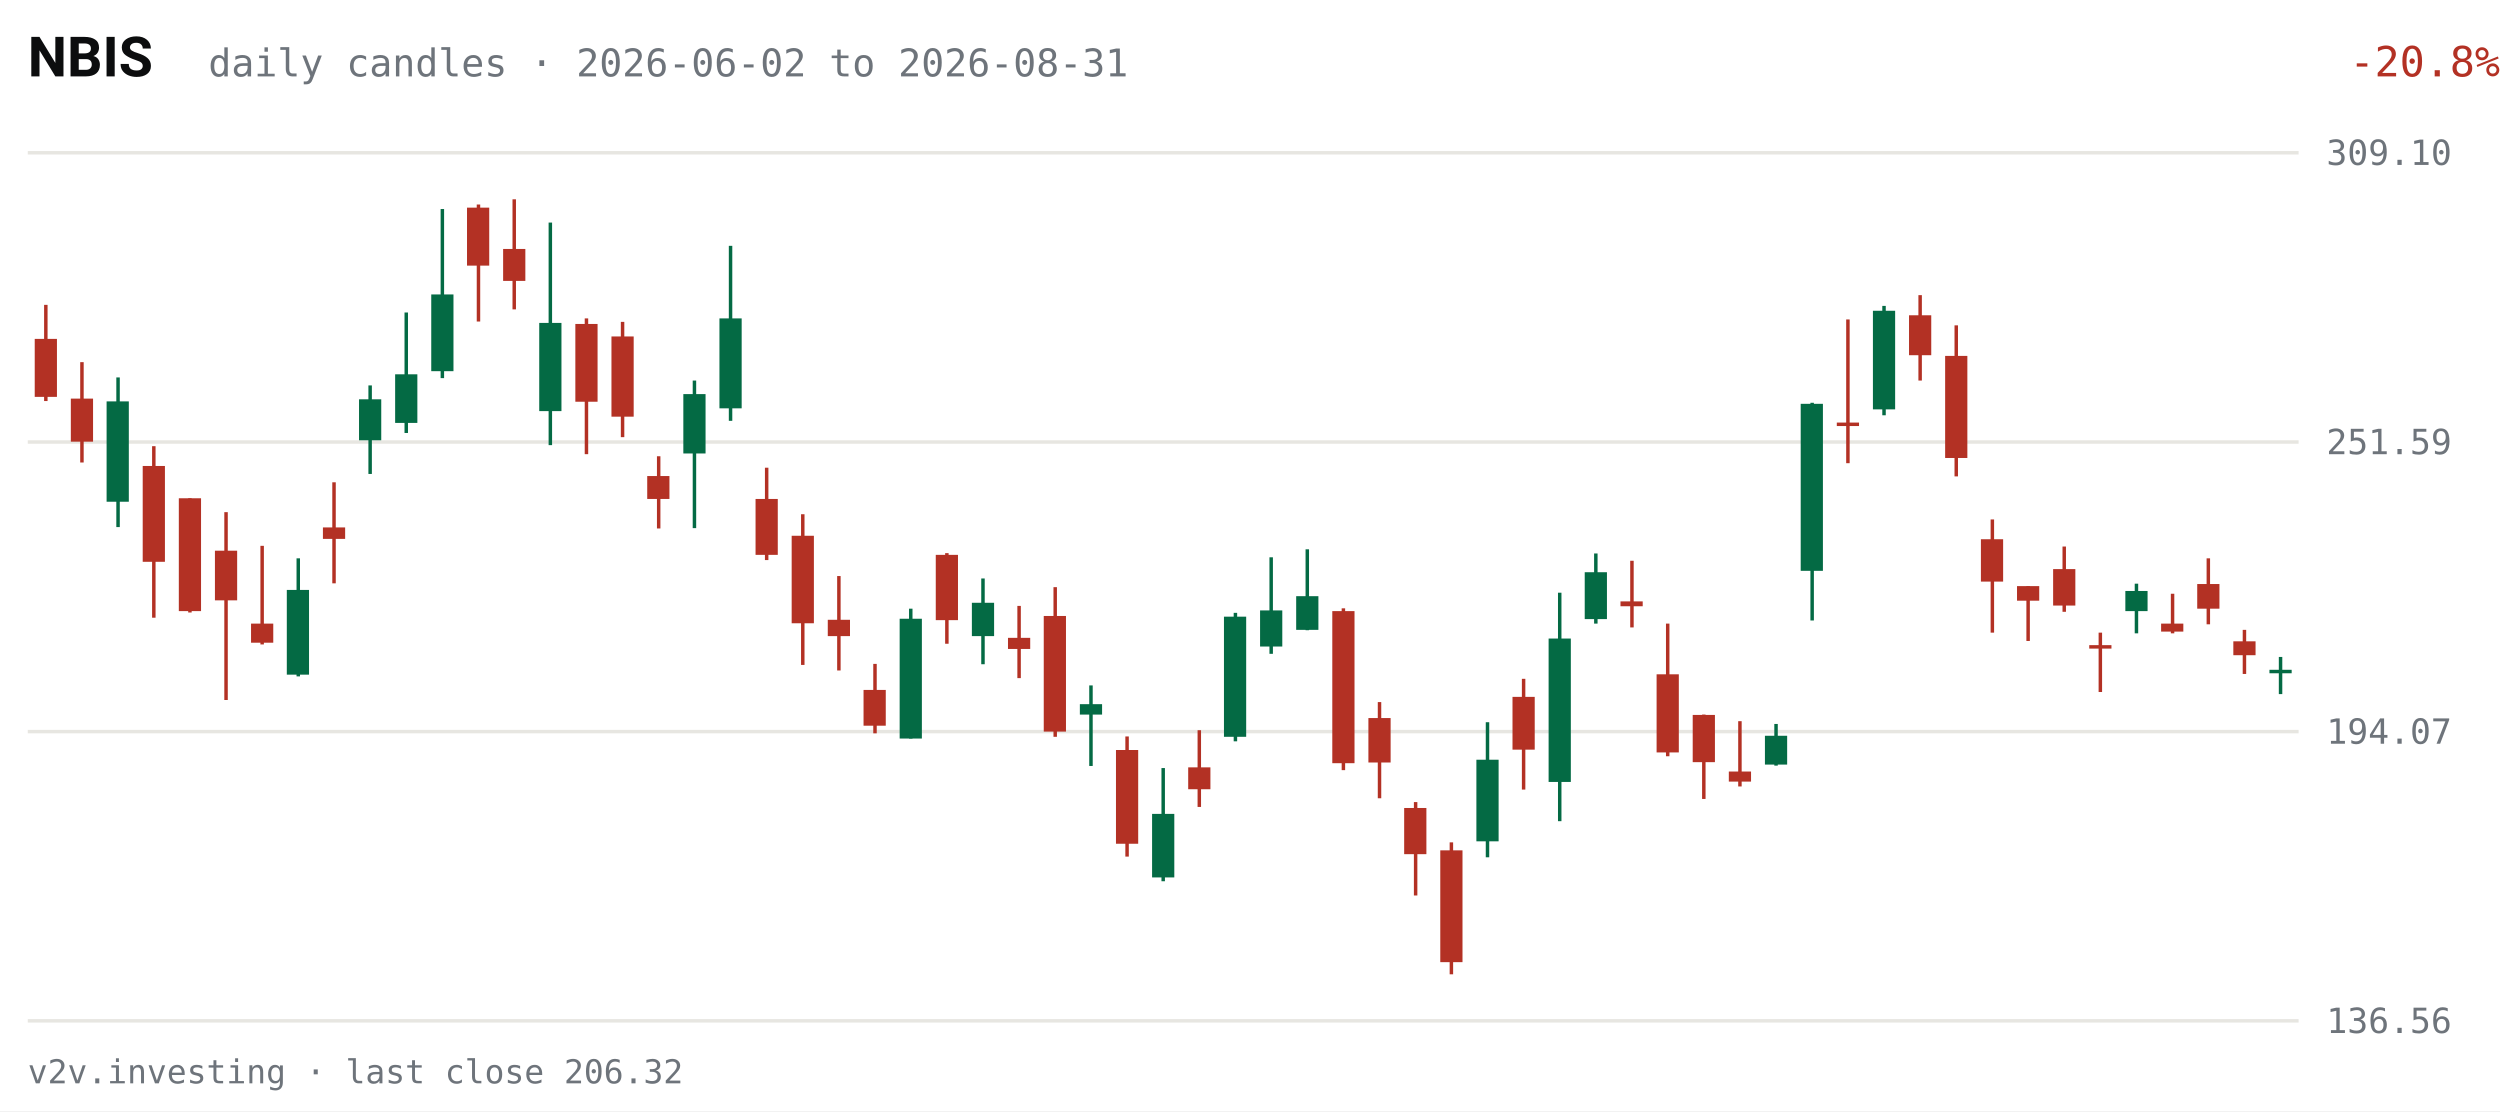
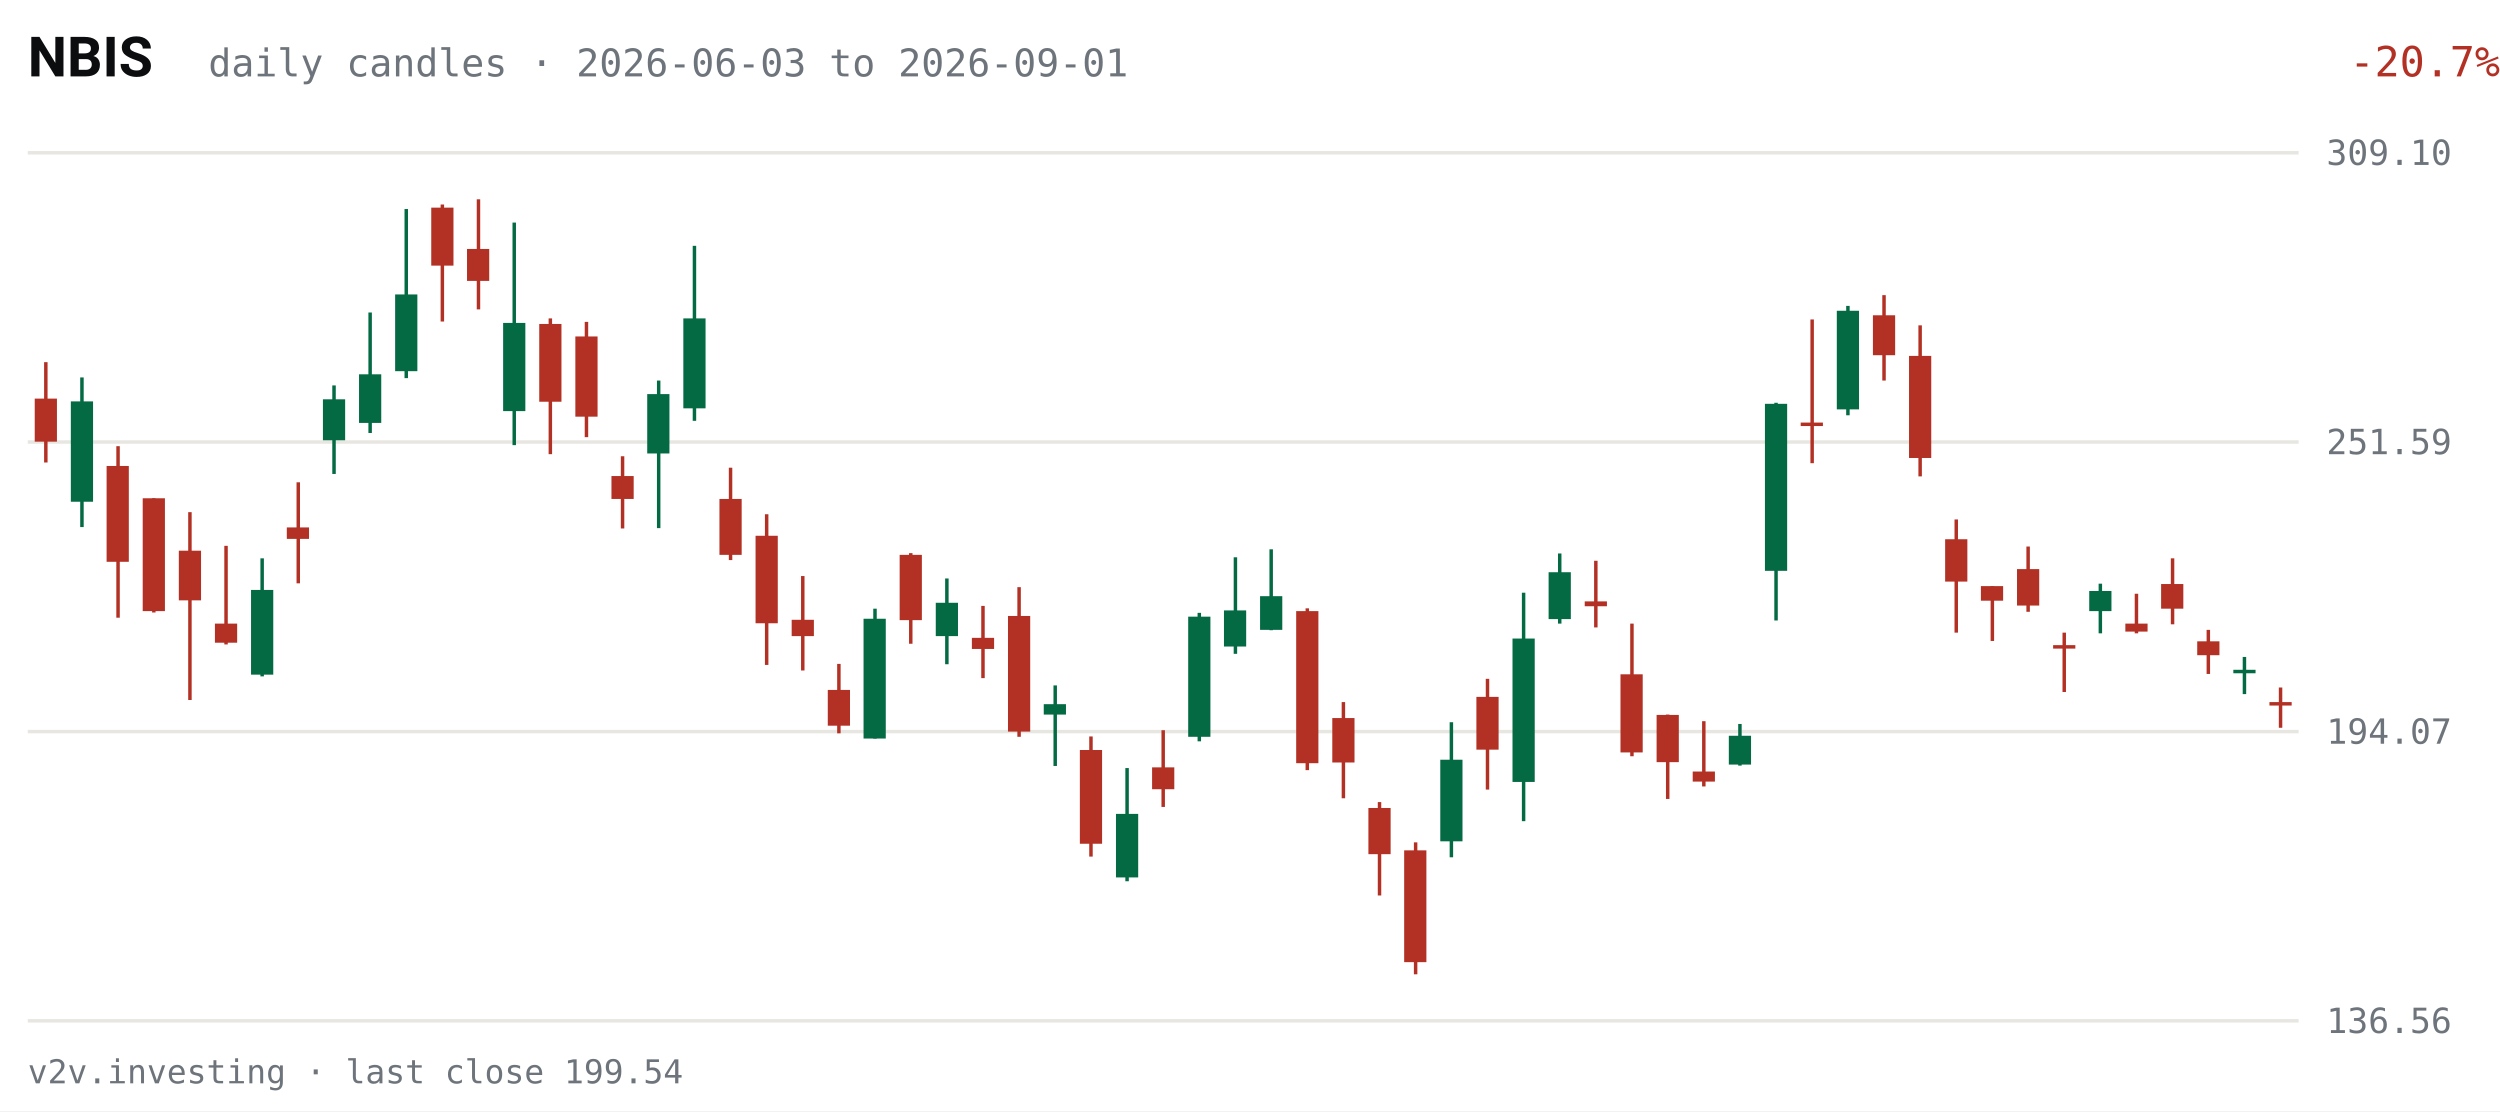
<svg xmlns="http://www.w3.org/2000/svg" viewBox="0 0 720 320" width="720" height="320" role="img" aria-label="NBIS daily candles, last 63 sessions">
  <rect width="720" height="320" fill="#FFFFFF" />
  <text x="8" y="22" fill="#0C0D0E" font-size="16" font-weight="600" font-family="system-ui,-apple-system,Segoe UI,Roboto,sans-serif">NBIS</text>
-   <text x="60" y="22" fill="#6E747B" font-size="11" font-family="ui-monospace,SFMono-Regular,Menlo,Consolas,monospace">daily candles · 2026-06-02 to 2026-08-31</text>
-   <text x="670" y="22" fill="#B33124" font-size="12" text-anchor="end" font-family="ui-monospace,SFMono-Regular,Menlo,Consolas,monospace" transform="translate(50,0)">-20.8%</text>
+   <text x="60" y="22" fill="#6E747B" font-size="11" font-family="ui-monospace,SFMono-Regular,Menlo,Consolas,monospace">daily candles · 2026-06-03 to 2026-09-01</text>
+   <text x="670" y="22" fill="#B33124" font-size="12" text-anchor="end" font-family="ui-monospace,SFMono-Regular,Menlo,Consolas,monospace" transform="translate(50,0)">-20.7%</text>
  <g font-family="ui-monospace,SFMono-Regular,Menlo,Consolas,monospace">
    <line x1="8" y1="294.0" x2="662" y2="294.0" stroke="#E7E6E1" stroke-width="1" />
    <text x="670" y="297.5" fill="#6E747B" font-size="10">136.56</text>
    <line x1="8" y1="210.7" x2="662" y2="210.7" stroke="#E7E6E1" stroke-width="1" />
    <text x="670" y="214.2" fill="#6E747B" font-size="10">194.07</text>
    <line x1="8" y1="127.3" x2="662" y2="127.3" stroke="#E7E6E1" stroke-width="1" />
    <text x="670" y="130.8" fill="#6E747B" font-size="10">251.59</text>
    <line x1="8" y1="44.0" x2="662" y2="44.0" stroke="#E7E6E1" stroke-width="1" />
    <text x="670" y="47.5" fill="#6E747B" font-size="10">309.10</text>
-     <line x1="13.2" y1="87.8" x2="13.2" y2="115.5" stroke="#B33124" stroke-width="1" />
-     <rect x="10.0" y="97.6" width="6.4" height="16.7" fill="#B33124" />
-     <line x1="23.6" y1="104.3" x2="23.6" y2="133.2" stroke="#B33124" stroke-width="1" />
-     <rect x="20.4" y="114.8" width="6.4" height="12.4" fill="#B33124" />
-     <line x1="34.0" y1="108.7" x2="34.0" y2="151.8" stroke="#046A44" stroke-width="1" />
-     <rect x="30.7" y="115.6" width="6.4" height="28.9" fill="#046A44" />
-     <line x1="44.3" y1="128.5" x2="44.3" y2="177.9" stroke="#B33124" stroke-width="1" />
-     <rect x="41.1" y="134.2" width="6.4" height="27.6" fill="#B33124" />
-     <line x1="54.7" y1="143.5" x2="54.7" y2="176.4" stroke="#B33124" stroke-width="1" />
-     <rect x="51.5" y="143.5" width="6.4" height="32.5" fill="#B33124" />
-     <line x1="65.1" y1="147.5" x2="65.1" y2="201.6" stroke="#B33124" stroke-width="1" />
-     <rect x="61.9" y="158.6" width="6.4" height="14.3" fill="#B33124" />
-     <line x1="75.5" y1="157.2" x2="75.5" y2="185.6" stroke="#B33124" stroke-width="1" />
-     <rect x="72.3" y="179.6" width="6.4" height="5.5" fill="#B33124" />
-     <line x1="85.9" y1="160.8" x2="85.9" y2="194.8" stroke="#046A44" stroke-width="1" />
-     <rect x="82.6" y="169.9" width="6.4" height="24.4" fill="#046A44" />
-     <line x1="96.2" y1="138.9" x2="96.2" y2="168.0" stroke="#B33124" stroke-width="1" />
-     <rect x="93.0" y="151.9" width="6.4" height="3.3" fill="#B33124" />
-     <line x1="106.6" y1="111.0" x2="106.6" y2="136.5" stroke="#046A44" stroke-width="1" />
-     <rect x="103.4" y="115.0" width="6.4" height="11.8" fill="#046A44" />
-     <line x1="117.0" y1="90.0" x2="117.0" y2="124.7" stroke="#046A44" stroke-width="1" />
-     <rect x="113.8" y="107.8" width="6.4" height="14.0" fill="#046A44" />
-     <line x1="127.4" y1="60.2" x2="127.4" y2="108.9" stroke="#046A44" stroke-width="1" />
-     <rect x="124.2" y="84.8" width="6.4" height="22.1" fill="#046A44" />
-     <line x1="137.8" y1="58.9" x2="137.8" y2="92.6" stroke="#B33124" stroke-width="1" />
-     <rect x="134.5" y="59.8" width="6.4" height="16.7" fill="#B33124" />
-     <line x1="148.1" y1="57.4" x2="148.1" y2="89.1" stroke="#B33124" stroke-width="1" />
-     <rect x="144.9" y="71.7" width="6.4" height="9.2" fill="#B33124" />
-     <line x1="158.5" y1="64.1" x2="158.5" y2="128.2" stroke="#046A44" stroke-width="1" />
-     <rect x="155.3" y="93.0" width="6.4" height="25.4" fill="#046A44" />
-     <line x1="168.9" y1="91.7" x2="168.9" y2="130.8" stroke="#B33124" stroke-width="1" />
-     <rect x="165.7" y="93.3" width="6.4" height="22.4" fill="#B33124" />
-     <line x1="179.3" y1="92.7" x2="179.3" y2="125.9" stroke="#B33124" stroke-width="1" />
-     <rect x="176.1" y="96.9" width="6.4" height="23.1" fill="#B33124" />
-     <line x1="189.7" y1="131.4" x2="189.7" y2="152.2" stroke="#B33124" stroke-width="1" />
-     <rect x="186.4" y="137.1" width="6.4" height="6.6" fill="#B33124" />
-     <line x1="200.0" y1="109.6" x2="200.0" y2="152.1" stroke="#046A44" stroke-width="1" />
-     <rect x="196.8" y="113.5" width="6.4" height="17.1" fill="#046A44" />
-     <line x1="210.4" y1="70.8" x2="210.4" y2="121.2" stroke="#046A44" stroke-width="1" />
-     <rect x="207.2" y="91.7" width="6.4" height="25.9" fill="#046A44" />
-     <line x1="220.8" y1="134.7" x2="220.8" y2="161.3" stroke="#B33124" stroke-width="1" />
-     <rect x="217.6" y="143.7" width="6.4" height="16.1" fill="#B33124" />
-     <line x1="231.2" y1="148.1" x2="231.2" y2="191.5" stroke="#B33124" stroke-width="1" />
-     <rect x="228.0" y="154.3" width="6.4" height="25.2" fill="#B33124" />
-     <line x1="241.6" y1="165.9" x2="241.6" y2="193.1" stroke="#B33124" stroke-width="1" />
-     <rect x="238.4" y="178.5" width="6.4" height="4.7" fill="#B33124" />
-     <line x1="252.0" y1="191.2" x2="252.0" y2="211.2" stroke="#B33124" stroke-width="1" />
-     <rect x="248.7" y="198.7" width="6.4" height="10.3" fill="#B33124" />
-     <line x1="262.3" y1="175.3" x2="262.3" y2="212.7" stroke="#046A44" stroke-width="1" />
-     <rect x="259.1" y="178.2" width="6.4" height="34.5" fill="#046A44" />
-     <line x1="272.7" y1="159.3" x2="272.7" y2="185.4" stroke="#B33124" stroke-width="1" />
-     <rect x="269.5" y="159.8" width="6.4" height="18.8" fill="#B33124" />
-     <line x1="283.1" y1="166.6" x2="283.1" y2="191.3" stroke="#046A44" stroke-width="1" />
-     <rect x="279.9" y="173.6" width="6.4" height="9.6" fill="#046A44" />
-     <line x1="293.5" y1="174.5" x2="293.5" y2="195.3" stroke="#B33124" stroke-width="1" />
-     <rect x="290.3" y="183.7" width="6.4" height="3.2" fill="#B33124" />
-     <line x1="303.9" y1="169.1" x2="303.9" y2="212.2" stroke="#B33124" stroke-width="1" />
-     <rect x="300.6" y="177.4" width="6.4" height="33.3" fill="#B33124" />
-     <line x1="314.2" y1="197.4" x2="314.2" y2="220.6" stroke="#046A44" stroke-width="1" />
-     <rect x="311.0" y="202.8" width="6.4" height="3.0" fill="#046A44" />
-     <line x1="324.6" y1="212.1" x2="324.6" y2="246.7" stroke="#B33124" stroke-width="1" />
-     <rect x="321.4" y="216.0" width="6.4" height="27.0" fill="#B33124" />
-     <line x1="335.0" y1="221.2" x2="335.0" y2="253.8" stroke="#046A44" stroke-width="1" />
-     <rect x="331.8" y="234.4" width="6.4" height="18.3" fill="#046A44" />
-     <line x1="345.4" y1="210.3" x2="345.4" y2="232.4" stroke="#B33124" stroke-width="1" />
-     <rect x="342.2" y="221.0" width="6.4" height="6.3" fill="#B33124" />
-     <line x1="355.8" y1="176.5" x2="355.8" y2="213.5" stroke="#046A44" stroke-width="1" />
-     <rect x="352.5" y="177.6" width="6.4" height="34.6" fill="#046A44" />
-     <line x1="366.1" y1="160.5" x2="366.1" y2="188.3" stroke="#046A44" stroke-width="1" />
-     <rect x="362.9" y="175.8" width="6.4" height="10.4" fill="#046A44" />
-     <line x1="376.5" y1="158.2" x2="376.5" y2="181.5" stroke="#046A44" stroke-width="1" />
-     <rect x="373.3" y="171.7" width="6.4" height="9.7" fill="#046A44" />
-     <line x1="386.9" y1="175.2" x2="386.9" y2="221.8" stroke="#B33124" stroke-width="1" />
-     <rect x="383.7" y="176.0" width="6.4" height="43.8" fill="#B33124" />
-     <line x1="397.3" y1="202.2" x2="397.3" y2="229.9" stroke="#B33124" stroke-width="1" />
-     <rect x="394.1" y="206.8" width="6.4" height="12.8" fill="#B33124" />
-     <line x1="407.7" y1="231.0" x2="407.7" y2="257.9" stroke="#B33124" stroke-width="1" />
-     <rect x="404.4" y="232.7" width="6.4" height="13.3" fill="#B33124" />
-     <line x1="418.0" y1="242.6" x2="418.0" y2="280.6" stroke="#B33124" stroke-width="1" />
-     <rect x="414.8" y="244.9" width="6.4" height="32.2" fill="#B33124" />
-     <line x1="428.4" y1="208.0" x2="428.4" y2="246.9" stroke="#046A44" stroke-width="1" />
-     <rect x="425.2" y="218.8" width="6.4" height="23.5" fill="#046A44" />
-     <line x1="438.8" y1="195.5" x2="438.8" y2="227.4" stroke="#B33124" stroke-width="1" />
-     <rect x="435.6" y="200.7" width="6.4" height="15.2" fill="#B33124" />
-     <line x1="449.2" y1="170.7" x2="449.2" y2="236.5" stroke="#046A44" stroke-width="1" />
-     <rect x="446.0" y="183.9" width="6.4" height="41.3" fill="#046A44" />
-     <line x1="459.6" y1="159.4" x2="459.6" y2="179.6" stroke="#046A44" stroke-width="1" />
-     <rect x="456.4" y="164.8" width="6.4" height="13.5" fill="#046A44" />
-     <line x1="470.0" y1="161.5" x2="470.0" y2="180.7" stroke="#B33124" stroke-width="1" />
-     <rect x="466.7" y="173.2" width="6.4" height="1.4" fill="#B33124" />
-     <line x1="480.3" y1="179.6" x2="480.3" y2="217.8" stroke="#B33124" stroke-width="1" />
-     <rect x="477.1" y="194.2" width="6.4" height="22.5" fill="#B33124" />
-     <line x1="490.7" y1="205.8" x2="490.7" y2="230.1" stroke="#B33124" stroke-width="1" />
-     <rect x="487.5" y="205.9" width="6.4" height="13.6" fill="#B33124" />
-     <line x1="501.1" y1="207.7" x2="501.1" y2="226.5" stroke="#B33124" stroke-width="1" />
-     <rect x="497.9" y="222.2" width="6.4" height="2.9" fill="#B33124" />
-     <line x1="511.5" y1="208.5" x2="511.5" y2="220.5" stroke="#046A44" stroke-width="1" />
-     <rect x="508.3" y="211.9" width="6.4" height="8.3" fill="#046A44" />
-     <line x1="521.9" y1="116.0" x2="521.9" y2="178.7" stroke="#046A44" stroke-width="1" />
-     <rect x="518.6" y="116.3" width="6.4" height="48.1" fill="#046A44" />
-     <line x1="532.2" y1="92.0" x2="532.2" y2="133.4" stroke="#B33124" stroke-width="1" />
-     <rect x="529.0" y="121.7" width="6.4" height="1.0" fill="#B33124" />
-     <line x1="542.6" y1="88.1" x2="542.6" y2="119.6" stroke="#046A44" stroke-width="1" />
-     <rect x="539.4" y="89.5" width="6.4" height="28.4" fill="#046A44" />
-     <line x1="553.0" y1="85.0" x2="553.0" y2="109.6" stroke="#B33124" stroke-width="1" />
-     <rect x="549.8" y="90.8" width="6.4" height="11.5" fill="#B33124" />
-     <line x1="563.4" y1="93.7" x2="563.4" y2="137.2" stroke="#B33124" stroke-width="1" />
-     <rect x="560.2" y="102.5" width="6.4" height="29.4" fill="#B33124" />
-     <line x1="573.8" y1="149.6" x2="573.8" y2="182.2" stroke="#B33124" stroke-width="1" />
-     <rect x="570.5" y="155.3" width="6.4" height="12.2" fill="#B33124" />
-     <line x1="584.1" y1="168.8" x2="584.1" y2="184.6" stroke="#B33124" stroke-width="1" />
-     <rect x="580.9" y="168.8" width="6.4" height="4.2" fill="#B33124" />
-     <line x1="594.5" y1="157.4" x2="594.5" y2="176.2" stroke="#B33124" stroke-width="1" />
-     <rect x="591.3" y="163.9" width="6.4" height="10.5" fill="#B33124" />
-     <line x1="604.9" y1="182.2" x2="604.9" y2="199.3" stroke="#B33124" stroke-width="1" />
-     <rect x="601.7" y="185.8" width="6.4" height="1.0" fill="#B33124" />
-     <line x1="615.3" y1="168.1" x2="615.3" y2="182.4" stroke="#046A44" stroke-width="1" />
-     <rect x="612.1" y="170.2" width="6.4" height="5.8" fill="#046A44" />
-     <line x1="625.7" y1="171.0" x2="625.7" y2="182.4" stroke="#B33124" stroke-width="1" />
-     <rect x="622.4" y="179.6" width="6.4" height="2.3" fill="#B33124" />
-     <line x1="636.0" y1="160.8" x2="636.0" y2="179.8" stroke="#B33124" stroke-width="1" />
-     <rect x="632.8" y="168.2" width="6.4" height="7.1" fill="#B33124" />
-     <line x1="646.4" y1="181.4" x2="646.4" y2="194.1" stroke="#B33124" stroke-width="1" />
-     <rect x="643.2" y="184.7" width="6.4" height="4.0" fill="#B33124" />
-     <line x1="656.8" y1="189.2" x2="656.8" y2="199.9" stroke="#046A44" stroke-width="1" />
-     <rect x="653.6" y="192.9" width="6.4" height="1.0" fill="#046A44" />
+     <line x1="13.2" y1="104.3" x2="13.2" y2="133.2" stroke="#B33124" stroke-width="1" />
+     <rect x="10.0" y="114.8" width="6.4" height="12.4" fill="#B33124" />
+     <line x1="23.6" y1="108.7" x2="23.6" y2="151.8" stroke="#046A44" stroke-width="1" />
+     <rect x="20.4" y="115.6" width="6.4" height="28.9" fill="#046A44" />
+     <line x1="34.0" y1="128.5" x2="34.0" y2="177.9" stroke="#B33124" stroke-width="1" />
+     <rect x="30.7" y="134.2" width="6.4" height="27.6" fill="#B33124" />
+     <line x1="44.3" y1="143.5" x2="44.3" y2="176.4" stroke="#B33124" stroke-width="1" />
+     <rect x="41.1" y="143.5" width="6.4" height="32.5" fill="#B33124" />
+     <line x1="54.7" y1="147.5" x2="54.7" y2="201.6" stroke="#B33124" stroke-width="1" />
+     <rect x="51.5" y="158.6" width="6.4" height="14.3" fill="#B33124" />
+     <line x1="65.1" y1="157.2" x2="65.1" y2="185.6" stroke="#B33124" stroke-width="1" />
+     <rect x="61.9" y="179.6" width="6.4" height="5.5" fill="#B33124" />
+     <line x1="75.5" y1="160.8" x2="75.5" y2="194.8" stroke="#046A44" stroke-width="1" />
+     <rect x="72.3" y="169.9" width="6.4" height="24.4" fill="#046A44" />
+     <line x1="85.9" y1="138.9" x2="85.9" y2="168.0" stroke="#B33124" stroke-width="1" />
+     <rect x="82.6" y="151.9" width="6.4" height="3.3" fill="#B33124" />
+     <line x1="96.2" y1="111.0" x2="96.2" y2="136.5" stroke="#046A44" stroke-width="1" />
+     <rect x="93.0" y="115.0" width="6.4" height="11.8" fill="#046A44" />
+     <line x1="106.6" y1="90.0" x2="106.6" y2="124.7" stroke="#046A44" stroke-width="1" />
+     <rect x="103.4" y="107.8" width="6.4" height="14.0" fill="#046A44" />
+     <line x1="117.0" y1="60.2" x2="117.0" y2="108.9" stroke="#046A44" stroke-width="1" />
+     <rect x="113.8" y="84.8" width="6.4" height="22.1" fill="#046A44" />
+     <line x1="127.4" y1="58.9" x2="127.4" y2="92.6" stroke="#B33124" stroke-width="1" />
+     <rect x="124.2" y="59.8" width="6.4" height="16.7" fill="#B33124" />
+     <line x1="137.8" y1="57.4" x2="137.8" y2="89.1" stroke="#B33124" stroke-width="1" />
+     <rect x="134.5" y="71.7" width="6.4" height="9.2" fill="#B33124" />
+     <line x1="148.1" y1="64.1" x2="148.1" y2="128.2" stroke="#046A44" stroke-width="1" />
+     <rect x="144.9" y="93.0" width="6.4" height="25.4" fill="#046A44" />
+     <line x1="158.5" y1="91.7" x2="158.5" y2="130.8" stroke="#B33124" stroke-width="1" />
+     <rect x="155.3" y="93.3" width="6.4" height="22.4" fill="#B33124" />
+     <line x1="168.9" y1="92.7" x2="168.9" y2="125.9" stroke="#B33124" stroke-width="1" />
+     <rect x="165.7" y="96.9" width="6.4" height="23.1" fill="#B33124" />
+     <line x1="179.3" y1="131.4" x2="179.3" y2="152.2" stroke="#B33124" stroke-width="1" />
+     <rect x="176.1" y="137.1" width="6.4" height="6.6" fill="#B33124" />
+     <line x1="189.7" y1="109.6" x2="189.7" y2="152.1" stroke="#046A44" stroke-width="1" />
+     <rect x="186.4" y="113.5" width="6.4" height="17.1" fill="#046A44" />
+     <line x1="200.0" y1="70.8" x2="200.0" y2="121.2" stroke="#046A44" stroke-width="1" />
+     <rect x="196.8" y="91.7" width="6.4" height="25.9" fill="#046A44" />
+     <line x1="210.4" y1="134.7" x2="210.4" y2="161.3" stroke="#B33124" stroke-width="1" />
+     <rect x="207.2" y="143.7" width="6.4" height="16.1" fill="#B33124" />
+     <line x1="220.8" y1="148.1" x2="220.8" y2="191.5" stroke="#B33124" stroke-width="1" />
+     <rect x="217.6" y="154.3" width="6.4" height="25.2" fill="#B33124" />
+     <line x1="231.2" y1="165.9" x2="231.2" y2="193.1" stroke="#B33124" stroke-width="1" />
+     <rect x="228.0" y="178.5" width="6.4" height="4.7" fill="#B33124" />
+     <line x1="241.6" y1="191.2" x2="241.6" y2="211.2" stroke="#B33124" stroke-width="1" />
+     <rect x="238.4" y="198.7" width="6.4" height="10.3" fill="#B33124" />
+     <line x1="252.0" y1="175.3" x2="252.0" y2="212.7" stroke="#046A44" stroke-width="1" />
+     <rect x="248.7" y="178.2" width="6.4" height="34.5" fill="#046A44" />
+     <line x1="262.3" y1="159.3" x2="262.3" y2="185.4" stroke="#B33124" stroke-width="1" />
+     <rect x="259.1" y="159.8" width="6.4" height="18.8" fill="#B33124" />
+     <line x1="272.7" y1="166.6" x2="272.7" y2="191.3" stroke="#046A44" stroke-width="1" />
+     <rect x="269.5" y="173.6" width="6.4" height="9.6" fill="#046A44" />
+     <line x1="283.1" y1="174.5" x2="283.1" y2="195.3" stroke="#B33124" stroke-width="1" />
+     <rect x="279.9" y="183.7" width="6.4" height="3.2" fill="#B33124" />
+     <line x1="293.5" y1="169.1" x2="293.5" y2="212.2" stroke="#B33124" stroke-width="1" />
+     <rect x="290.3" y="177.4" width="6.4" height="33.3" fill="#B33124" />
+     <line x1="303.9" y1="197.4" x2="303.9" y2="220.6" stroke="#046A44" stroke-width="1" />
+     <rect x="300.6" y="202.8" width="6.4" height="3.0" fill="#046A44" />
+     <line x1="314.2" y1="212.1" x2="314.2" y2="246.7" stroke="#B33124" stroke-width="1" />
+     <rect x="311.0" y="216.0" width="6.4" height="27.0" fill="#B33124" />
+     <line x1="324.6" y1="221.2" x2="324.6" y2="253.8" stroke="#046A44" stroke-width="1" />
+     <rect x="321.4" y="234.4" width="6.4" height="18.3" fill="#046A44" />
+     <line x1="335.0" y1="210.3" x2="335.0" y2="232.4" stroke="#B33124" stroke-width="1" />
+     <rect x="331.8" y="221.0" width="6.4" height="6.3" fill="#B33124" />
+     <line x1="345.4" y1="176.5" x2="345.4" y2="213.5" stroke="#046A44" stroke-width="1" />
+     <rect x="342.2" y="177.6" width="6.4" height="34.6" fill="#046A44" />
+     <line x1="355.8" y1="160.5" x2="355.8" y2="188.3" stroke="#046A44" stroke-width="1" />
+     <rect x="352.5" y="175.8" width="6.4" height="10.4" fill="#046A44" />
+     <line x1="366.1" y1="158.2" x2="366.1" y2="181.5" stroke="#046A44" stroke-width="1" />
+     <rect x="362.9" y="171.7" width="6.4" height="9.7" fill="#046A44" />
+     <line x1="376.5" y1="175.2" x2="376.5" y2="221.8" stroke="#B33124" stroke-width="1" />
+     <rect x="373.3" y="176.0" width="6.4" height="43.8" fill="#B33124" />
+     <line x1="386.9" y1="202.2" x2="386.9" y2="229.9" stroke="#B33124" stroke-width="1" />
+     <rect x="383.7" y="206.8" width="6.4" height="12.8" fill="#B33124" />
+     <line x1="397.3" y1="231.0" x2="397.3" y2="257.9" stroke="#B33124" stroke-width="1" />
+     <rect x="394.1" y="232.7" width="6.4" height="13.3" fill="#B33124" />
+     <line x1="407.7" y1="242.6" x2="407.7" y2="280.6" stroke="#B33124" stroke-width="1" />
+     <rect x="404.4" y="244.9" width="6.4" height="32.2" fill="#B33124" />
+     <line x1="418.0" y1="208.0" x2="418.0" y2="246.9" stroke="#046A44" stroke-width="1" />
+     <rect x="414.8" y="218.8" width="6.4" height="23.5" fill="#046A44" />
+     <line x1="428.4" y1="195.5" x2="428.4" y2="227.4" stroke="#B33124" stroke-width="1" />
+     <rect x="425.2" y="200.7" width="6.4" height="15.2" fill="#B33124" />
+     <line x1="438.8" y1="170.7" x2="438.8" y2="236.5" stroke="#046A44" stroke-width="1" />
+     <rect x="435.6" y="183.9" width="6.4" height="41.3" fill="#046A44" />
+     <line x1="449.2" y1="159.4" x2="449.2" y2="179.6" stroke="#046A44" stroke-width="1" />
+     <rect x="446.0" y="164.8" width="6.4" height="13.5" fill="#046A44" />
+     <line x1="459.6" y1="161.5" x2="459.6" y2="180.7" stroke="#B33124" stroke-width="1" />
+     <rect x="456.4" y="173.2" width="6.4" height="1.4" fill="#B33124" />
+     <line x1="470.0" y1="179.6" x2="470.0" y2="217.8" stroke="#B33124" stroke-width="1" />
+     <rect x="466.7" y="194.2" width="6.4" height="22.5" fill="#B33124" />
+     <line x1="480.3" y1="205.8" x2="480.3" y2="230.1" stroke="#B33124" stroke-width="1" />
+     <rect x="477.1" y="205.9" width="6.4" height="13.6" fill="#B33124" />
+     <line x1="490.7" y1="207.7" x2="490.7" y2="226.5" stroke="#B33124" stroke-width="1" />
+     <rect x="487.5" y="222.2" width="6.4" height="2.9" fill="#B33124" />
+     <line x1="501.1" y1="208.5" x2="501.1" y2="220.5" stroke="#046A44" stroke-width="1" />
+     <rect x="497.9" y="211.9" width="6.4" height="8.3" fill="#046A44" />
+     <line x1="511.5" y1="116.0" x2="511.5" y2="178.7" stroke="#046A44" stroke-width="1" />
+     <rect x="508.3" y="116.3" width="6.4" height="48.1" fill="#046A44" />
+     <line x1="521.9" y1="92.0" x2="521.9" y2="133.4" stroke="#B33124" stroke-width="1" />
+     <rect x="518.6" y="121.7" width="6.4" height="1.0" fill="#B33124" />
+     <line x1="532.2" y1="88.1" x2="532.2" y2="119.6" stroke="#046A44" stroke-width="1" />
+     <rect x="529.0" y="89.5" width="6.4" height="28.4" fill="#046A44" />
+     <line x1="542.6" y1="85.0" x2="542.6" y2="109.6" stroke="#B33124" stroke-width="1" />
+     <rect x="539.4" y="90.8" width="6.4" height="11.5" fill="#B33124" />
+     <line x1="553.0" y1="93.7" x2="553.0" y2="137.2" stroke="#B33124" stroke-width="1" />
+     <rect x="549.8" y="102.5" width="6.4" height="29.4" fill="#B33124" />
+     <line x1="563.4" y1="149.6" x2="563.4" y2="182.2" stroke="#B33124" stroke-width="1" />
+     <rect x="560.2" y="155.3" width="6.4" height="12.2" fill="#B33124" />
+     <line x1="573.8" y1="168.8" x2="573.8" y2="184.6" stroke="#B33124" stroke-width="1" />
+     <rect x="570.5" y="168.8" width="6.4" height="4.2" fill="#B33124" />
+     <line x1="584.1" y1="157.4" x2="584.1" y2="176.2" stroke="#B33124" stroke-width="1" />
+     <rect x="580.9" y="163.9" width="6.4" height="10.5" fill="#B33124" />
+     <line x1="594.5" y1="182.2" x2="594.5" y2="199.3" stroke="#B33124" stroke-width="1" />
+     <rect x="591.3" y="185.8" width="6.4" height="1.0" fill="#B33124" />
+     <line x1="604.9" y1="168.1" x2="604.9" y2="182.4" stroke="#046A44" stroke-width="1" />
+     <rect x="601.7" y="170.2" width="6.4" height="5.8" fill="#046A44" />
+     <line x1="615.3" y1="171.0" x2="615.3" y2="182.4" stroke="#B33124" stroke-width="1" />
+     <rect x="612.1" y="179.6" width="6.4" height="2.3" fill="#B33124" />
+     <line x1="625.7" y1="160.8" x2="625.7" y2="179.8" stroke="#B33124" stroke-width="1" />
+     <rect x="622.4" y="168.2" width="6.4" height="7.1" fill="#B33124" />
+     <line x1="636.0" y1="181.4" x2="636.0" y2="194.1" stroke="#B33124" stroke-width="1" />
+     <rect x="632.8" y="184.7" width="6.4" height="4.0" fill="#B33124" />
+     <line x1="646.4" y1="189.2" x2="646.4" y2="199.9" stroke="#046A44" stroke-width="1" />
+     <rect x="643.2" y="192.9" width="6.4" height="1.0" fill="#046A44" />
+     <line x1="656.8" y1="198.0" x2="656.8" y2="209.6" stroke="#B33124" stroke-width="1" />
+     <rect x="653.6" y="202.2" width="6.4" height="1.0" fill="#B33124" />
  </g>
-   <text x="8" y="312" fill="#6E747B" font-size="9.5" font-family="ui-monospace,SFMono-Regular,Menlo,Consolas,monospace">v2v.investing · last close 206.32</text>
+   <text x="8" y="312" fill="#6E747B" font-size="9.5" font-family="ui-monospace,SFMono-Regular,Menlo,Consolas,monospace">v2v.investing · last close 199.54</text>
</svg>
